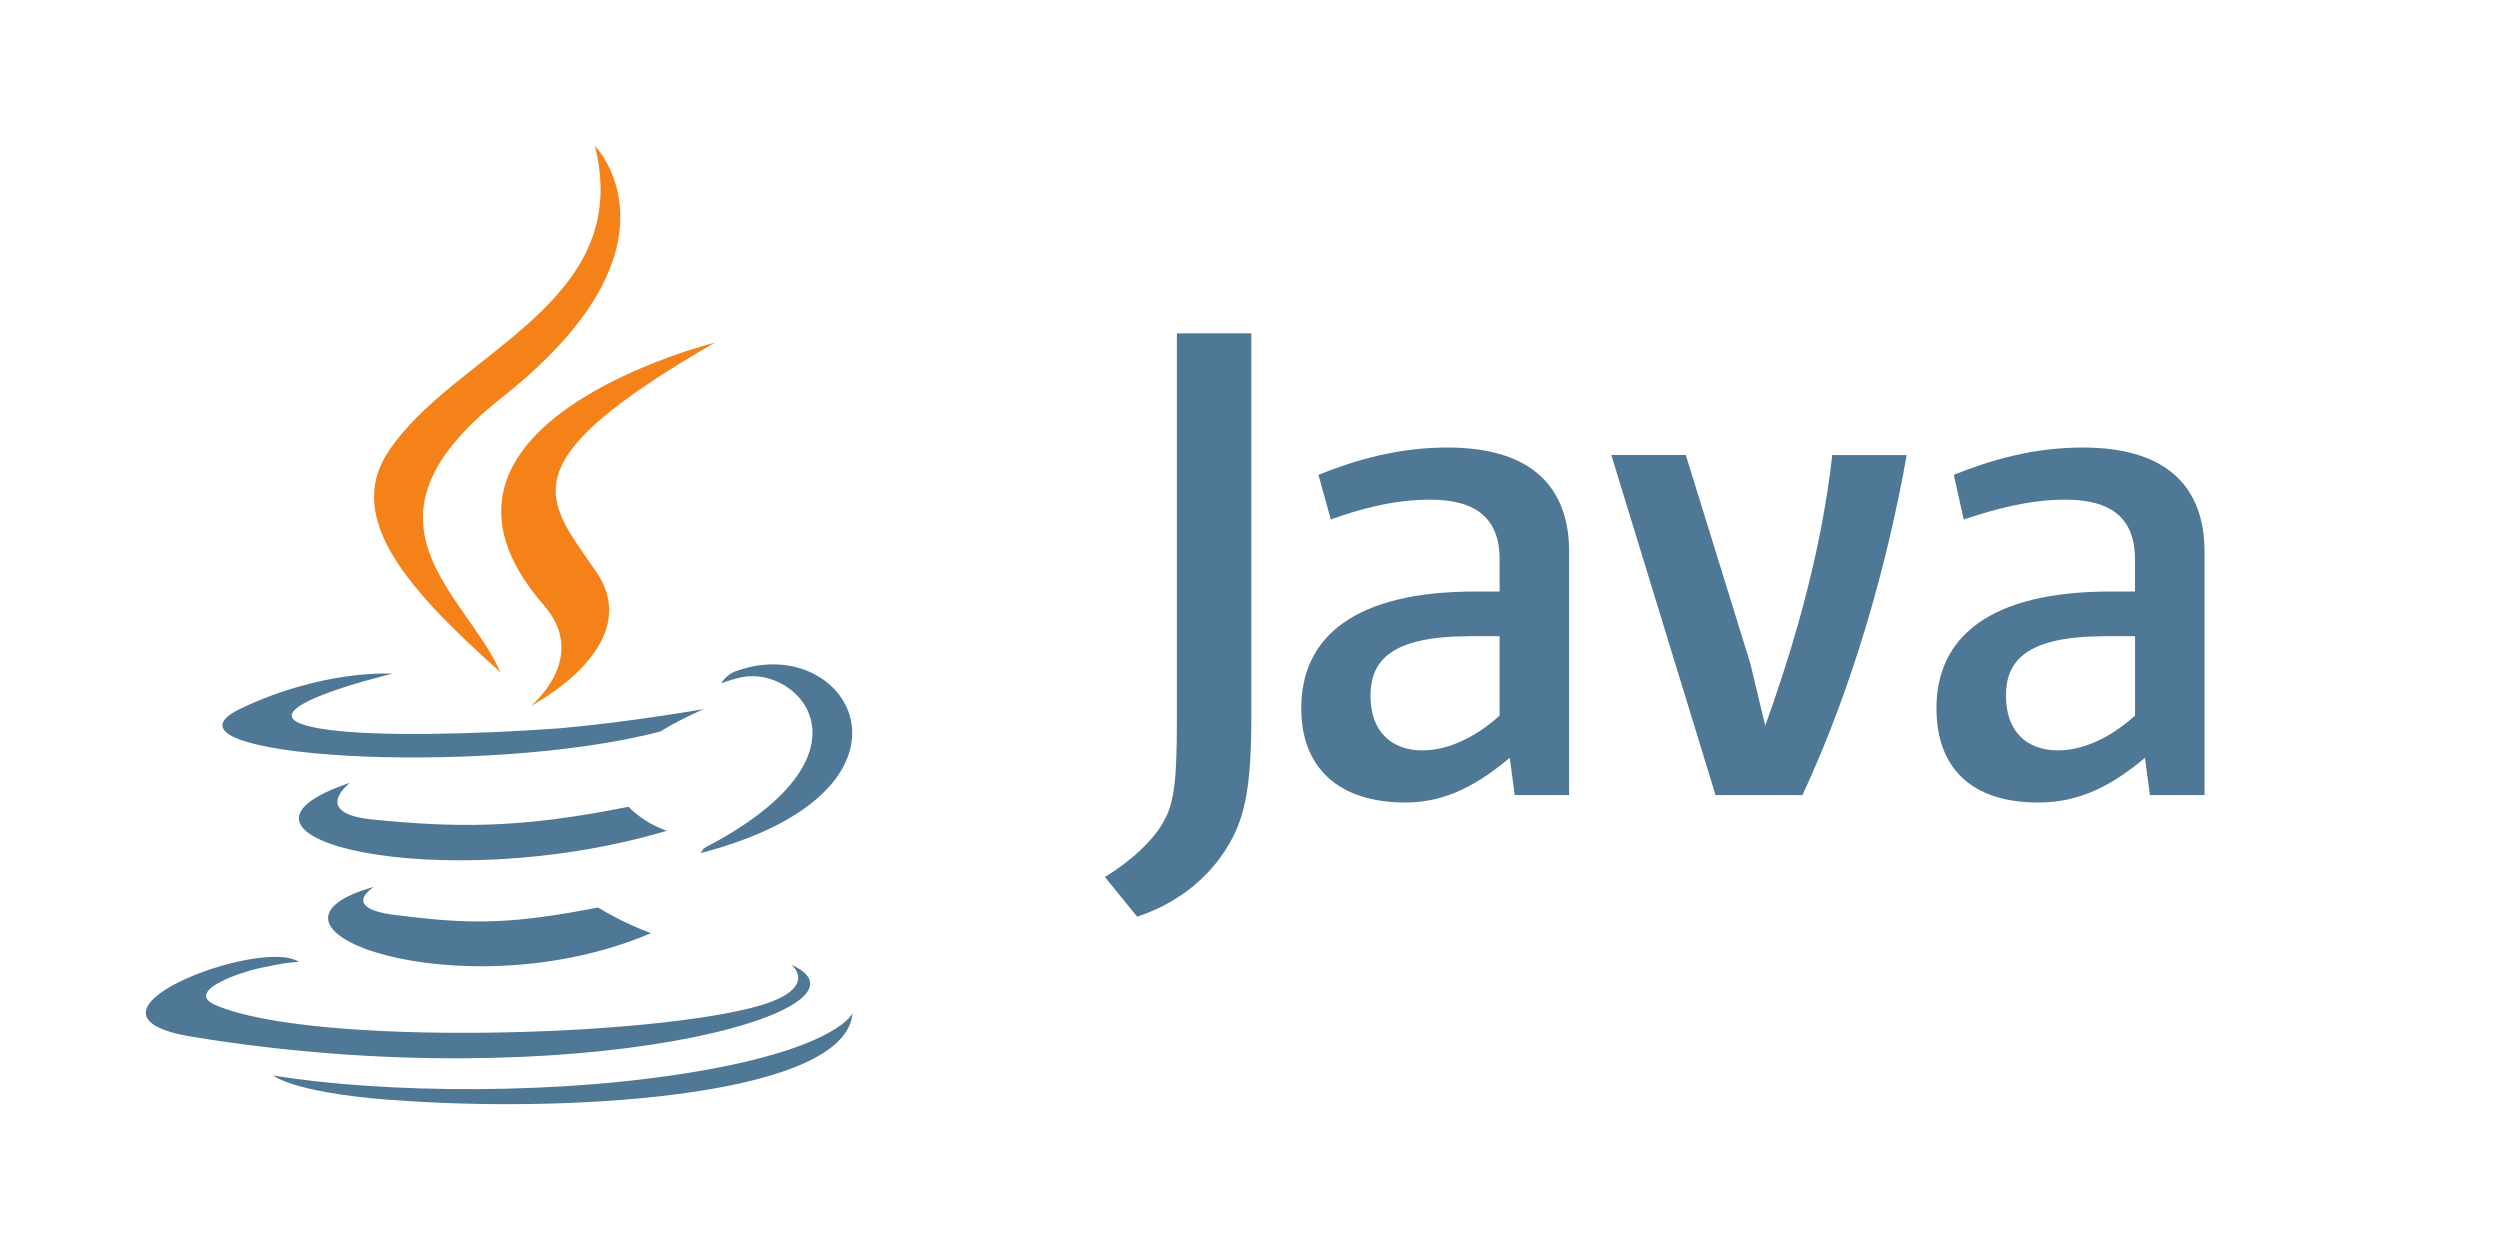
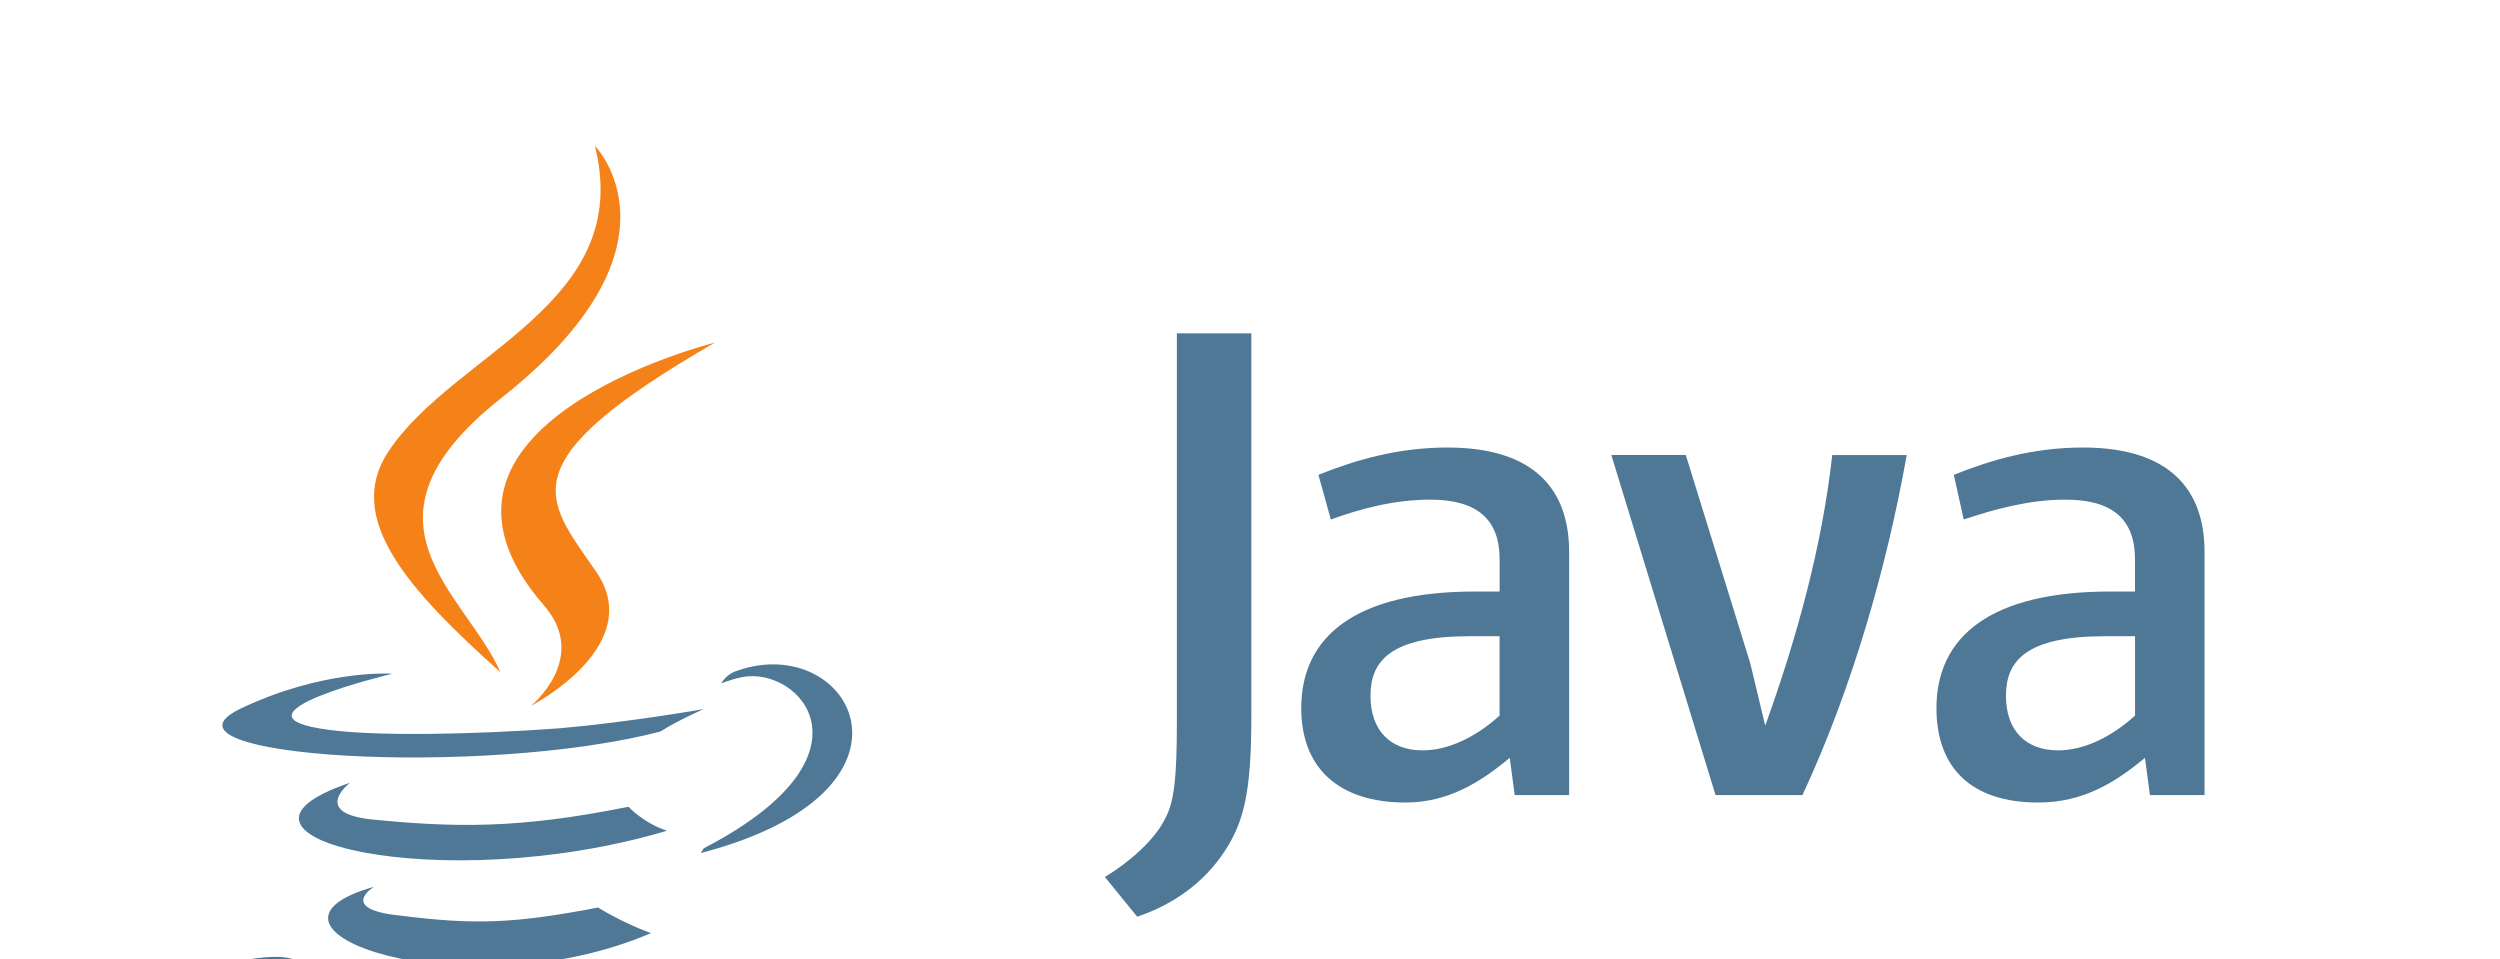
- <svg xmlns="http://www.w3.org/2000/svg" width="120" height="60">
+ <svg xmlns="http://www.w3.org/2000/svg" width="120" height="46">
  <path d="M17.956 42.562s-1.767 1.075 1.23 1.383c3.6.46 5.53.384 9.524-.384 0 0 1.075.69 2.535 1.23-8.987 3.84-20.354-.23-13.288-2.227zm-1.152-4.992s-1.92 1.46 1.075 1.767c3.917.384 7 .46 12.29-.614 0 0 .69.768 1.843 1.152-10.83 3.226-22.966.307-15.208-2.304zm21.2 8.756s1.306 1.075-1.46 1.92c-5.146 1.536-21.583 1.997-26.192 0-1.613-.69 1.46-1.7 2.458-1.843 1-.23 1.536-.23 1.536-.23-1.766-1.23-11.752 2.535-5.07 3.6 18.357 2.995 33.488-1.306 28.726-3.456zM18.8 32.347s-8.372 1.997-2.996 2.688c2.304.307 6.836.23 11.06-.077 3.456-.307 6.913-.922 6.913-.922s-1.23.538-2.074 1.075c-8.526 2.227-24.886 1.23-20.2-1.075 3.994-1.92 7.297-1.7 7.297-1.7zm14.978 8.372c8.602-4.455 4.608-8.756 1.843-8.218-.69.154-1 .307-1 .307s.23-.46.768-.614c5.453-1.92 9.755 5.76-1.767 8.756 0 0 .077-.077.154-.23zM19.646 52.854c8.295.538 20.97-.307 21.276-4.224 0 0-.614 1.536-6.836 2.688-7.066 1.306-15.822 1.152-20.97.307 0 0 1.075.922 6.53 1.23z" fill="#4e7896" />
  <path d="M28.555 7s4.762 4.84-4.532 12.136c-7.45 5.914-1.7 9.294 0 13.134-4.378-3.917-7.527-7.373-5.377-10.6 3.15-4.762 11.828-7.066 9.908-14.67zm-2.458 22.044c2.227 2.535-.615 4.84-.615 4.84s5.684-2.92 3.072-6.53c-2.38-3.456-4.224-5.146 5.76-10.907 0 0-15.746 3.917-8.218 12.596z" fill="#f58219" />
  <path d="M75.318 38.162V26.485c0-2.98-1.668-5.004-5.838-5.004-2.383 0-4.41.596-6.196 1.31l.596 2.145c1.31-.477 2.98-.953 4.766-.953 2.264 0 3.336.953 3.336 2.86v1.55H70.8c-5.72 0-8.34 2.145-8.34 5.6 0 2.86 1.787 4.528 5.004 4.528 2.026 0 3.575-.953 5.004-2.145l.238 1.787h2.62zM71.98 34.35c-1.19 1.072-2.502 1.668-3.694 1.668-1.55 0-2.502-.953-2.502-2.62s.953-2.86 4.766-2.86h1.43v3.813zm14.536 3.813h-4.17L77.343 21.84h3.575l3.098 10.01.715 2.98c1.55-4.29 2.74-8.698 3.217-12.987h3.574c-.953 5.362-2.62 11.2-5.004 16.323zm19.302 0V26.485c0-2.98-1.668-5.004-5.84-5.004-2.383 0-4.408.596-6.196 1.31l.477 2.145c1.43-.477 3.098-.953 4.885-.953 2.264 0 3.336.953 3.336 2.86v1.55h-1.19c-5.72 0-8.34 2.145-8.34 5.6 0 2.86 1.668 4.528 4.885 4.528 2.145 0 3.694-.953 5.123-2.145l.238 1.787h2.62zm-3.336-3.813c-1.19 1.072-2.502 1.668-3.694 1.668-1.55 0-2.502-.953-2.502-2.62s.953-2.86 4.766-2.86h1.43v3.813zm-43.728 6.553c-.953 1.43-2.383 2.502-4.17 3.098l-1.55-1.906c1.192-.715 2.383-1.787 2.86-2.74.477-.834.596-2.026.596-4.766V16h3.575v18.35c0 3.694-.358 5.123-1.31 6.553z" fill="#4e7896" />
</svg>
